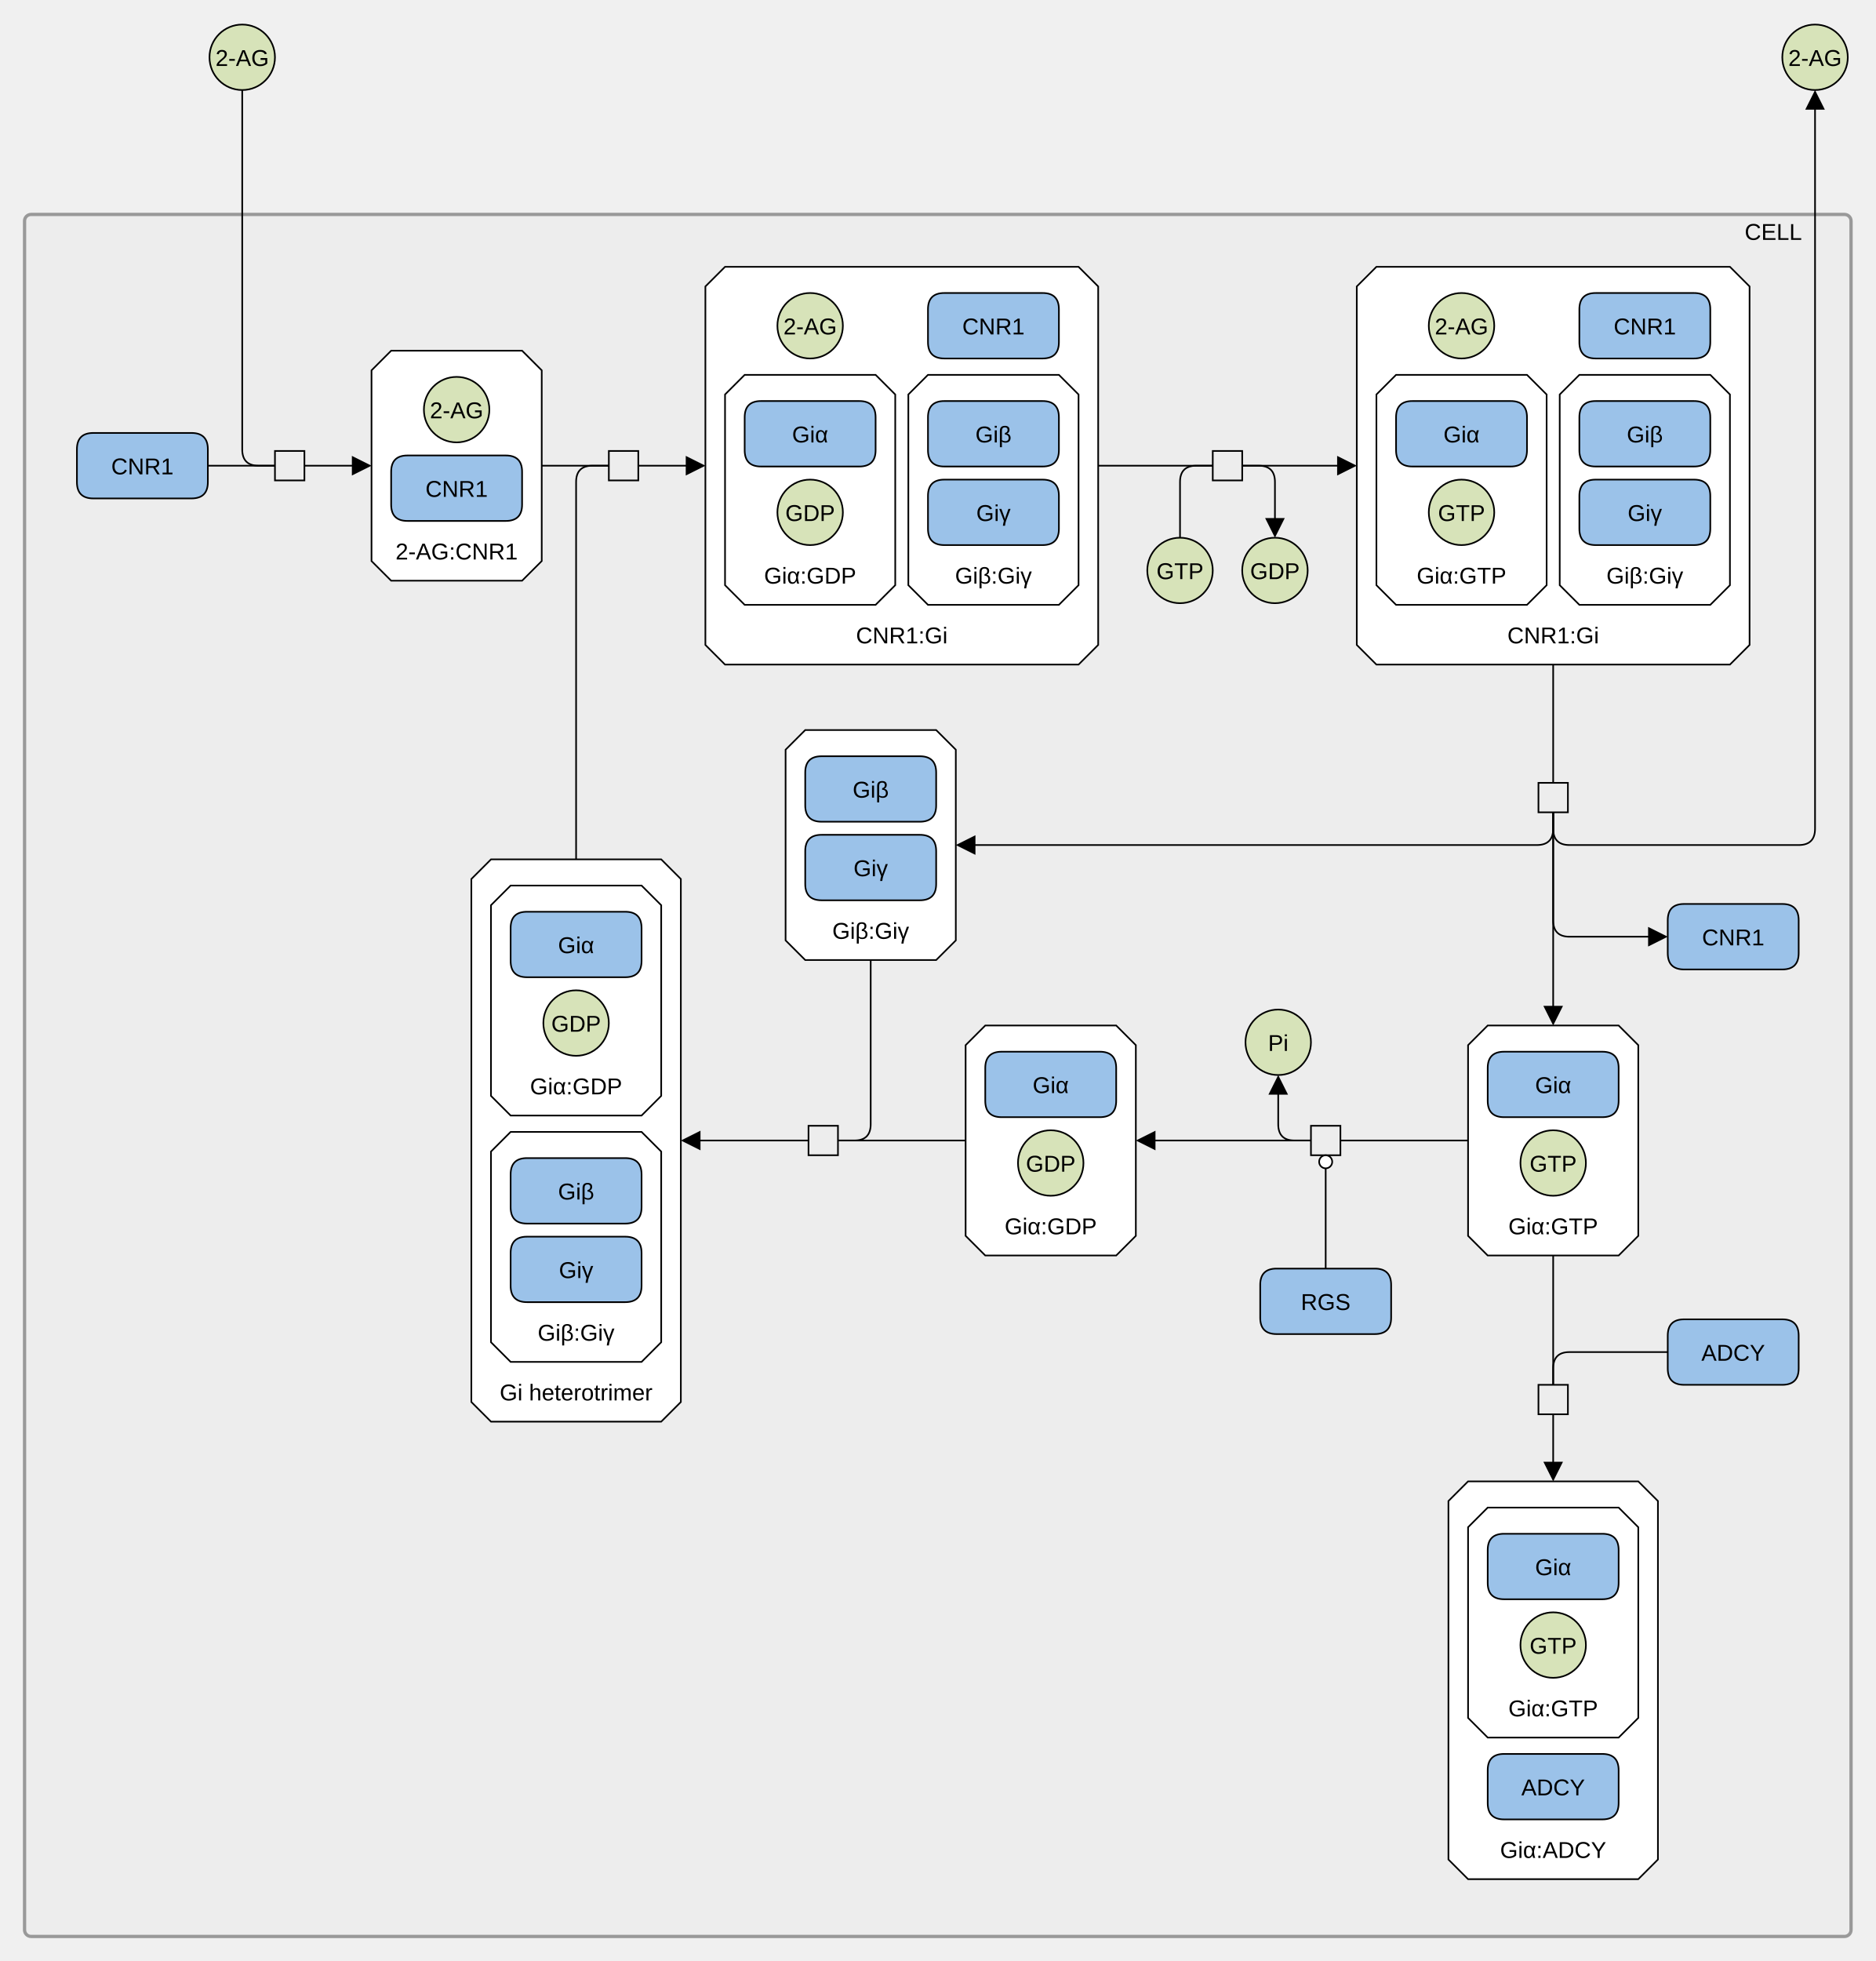
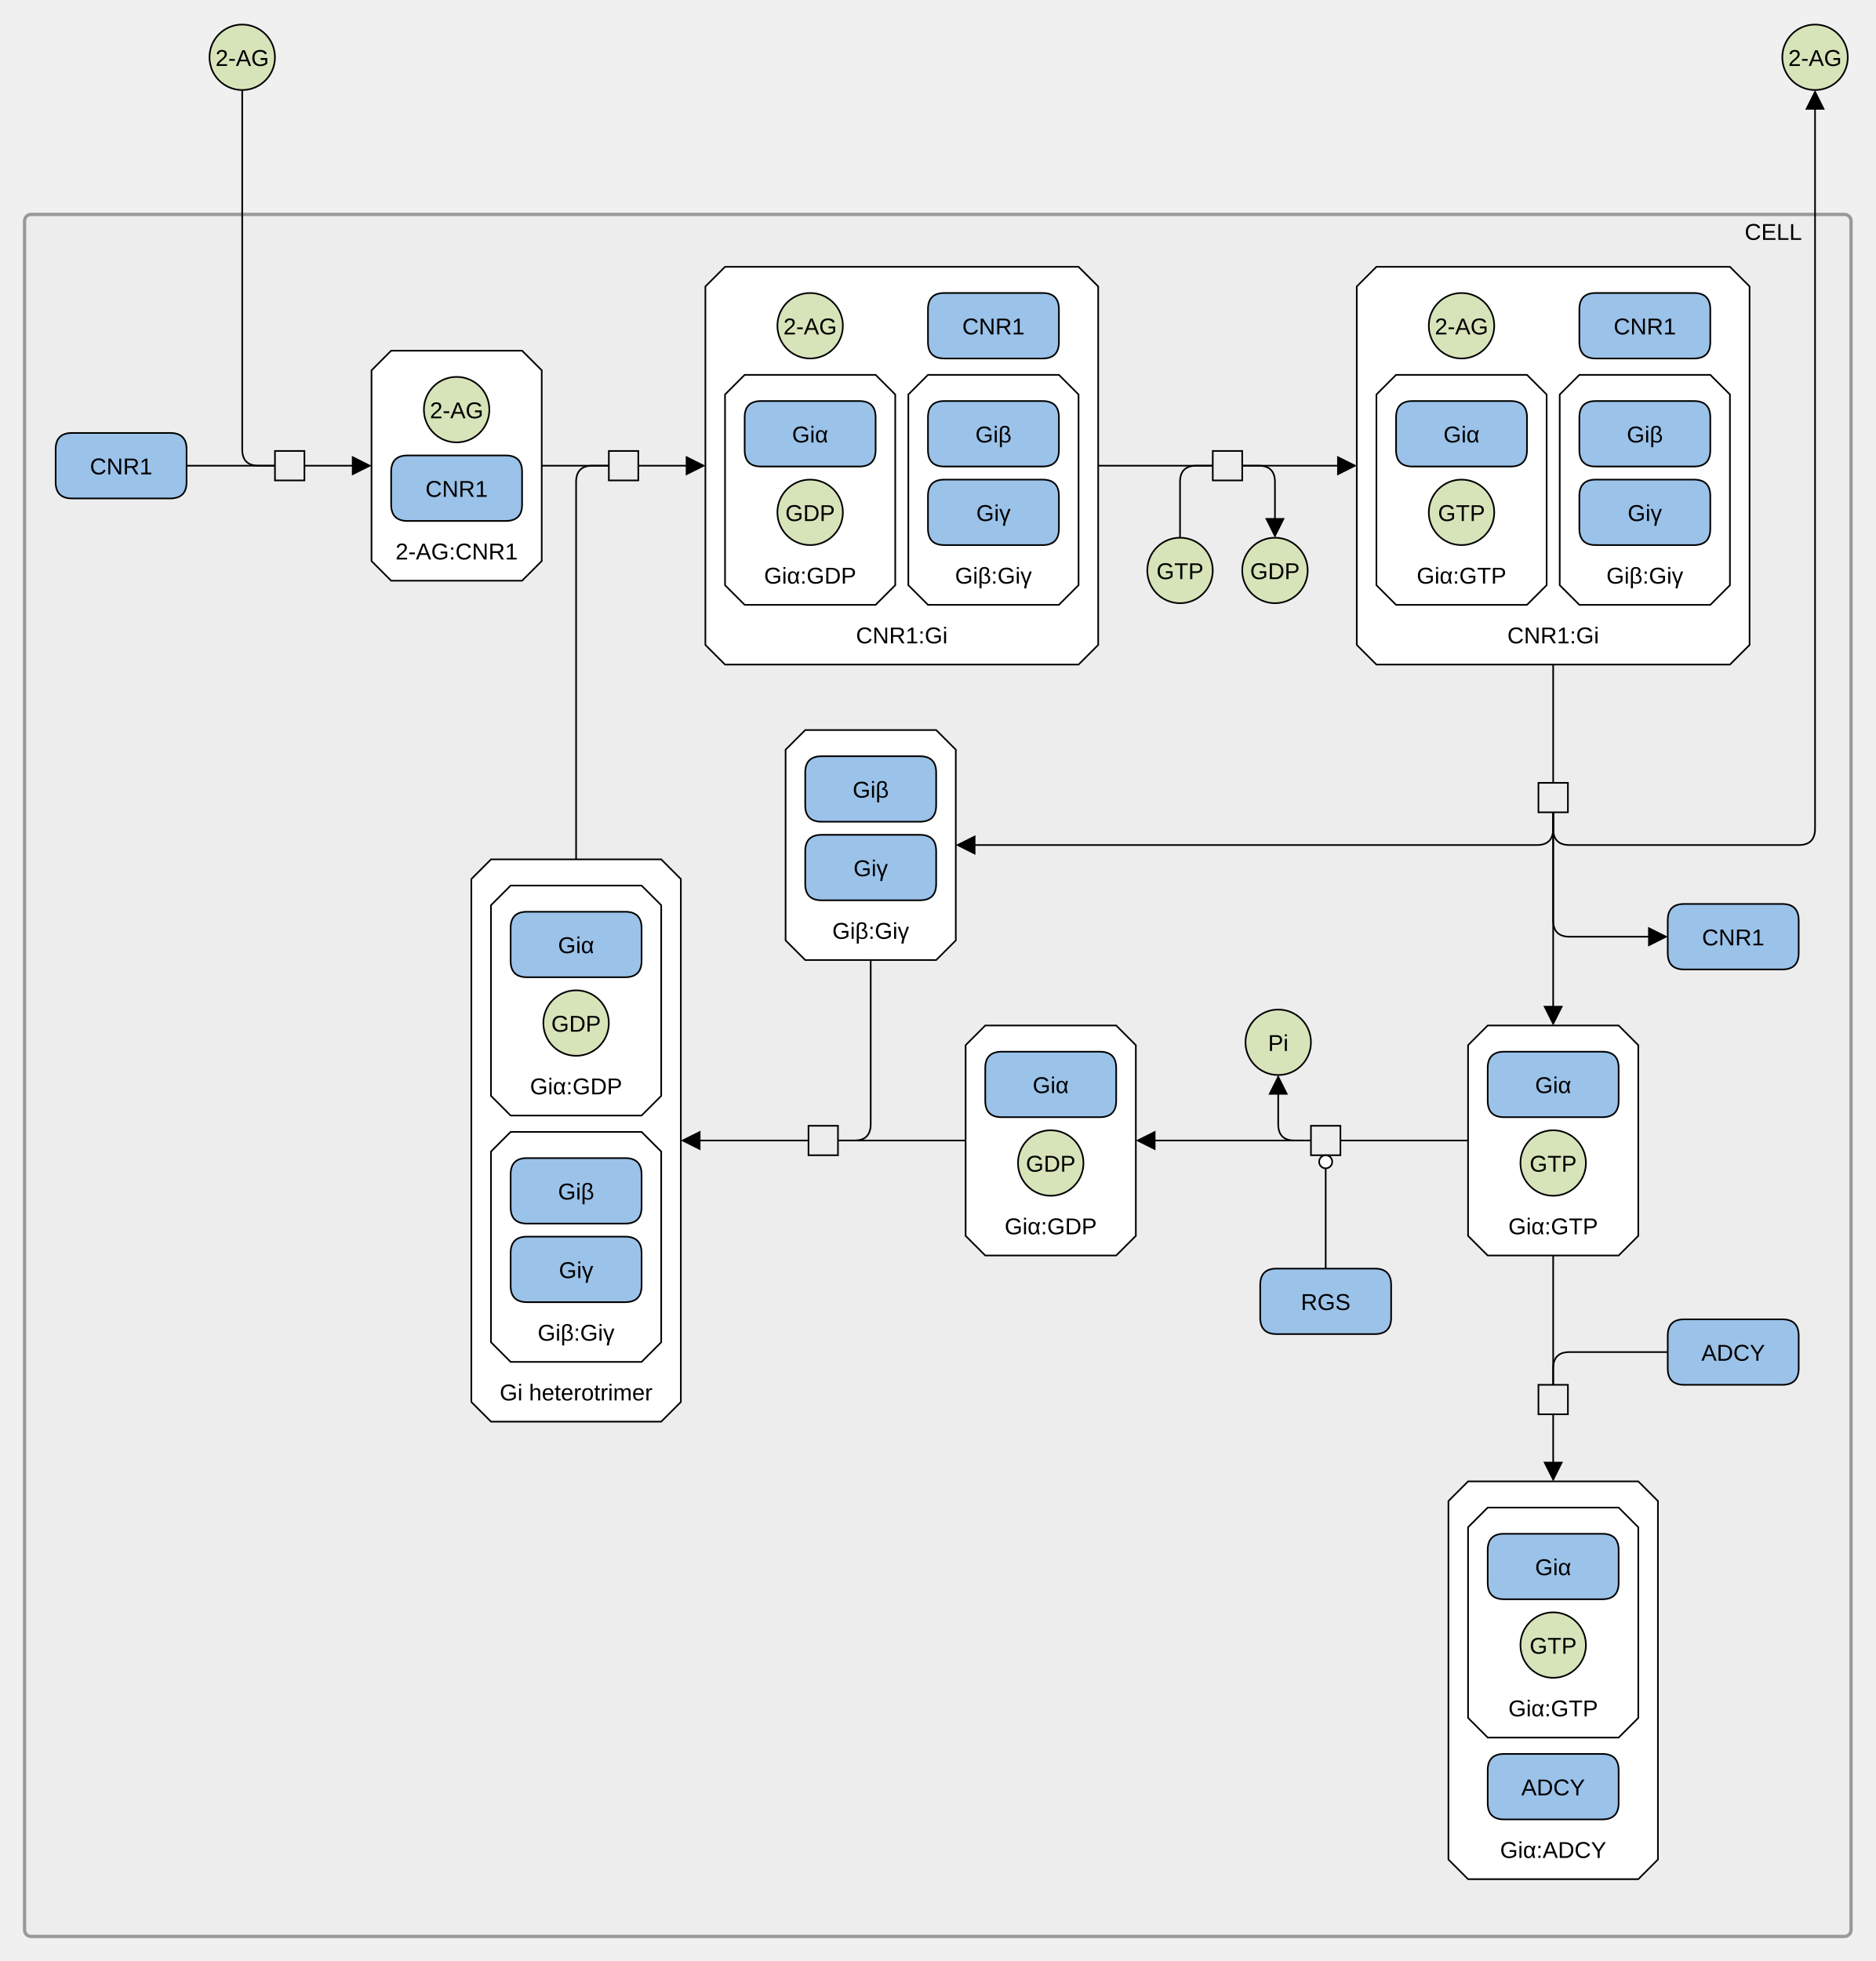
<svg xmlns="http://www.w3.org/2000/svg" width="1146" height="1198" viewBox="0 0 1146 1198" stroke-linecap="butt" stroke-miterlimit="10">
  <g transform="translate(-25,-25)">
    <path d="M40 160 C40 157.791 41.791 156 44 156 L1152 156 C1154.209 156 1156 157.791 1156 160 L1156 1204 C1156 1206.209 1154.209 1208 1152 1208 L44 1208 C41.791 1208 40 1206.209 40 1204 Z" fill="#999999" fill-opacity="0.031" stroke="none" />
    <path d="M40 160 C40 157.791 41.791 156 44 156 L1152 156 C1154.209 156 1156 157.791 1156 160 L1156 1204 C1156 1206.209 1154.209 1208 1152 1208 L44 1208 C41.791 1208 40 1206.209 40 1204 Z" fill="none" stroke="#999999" stroke-width="2" />
    <text x="1108.5" y="171.541" text-anchor="middle" font-family="'Dialog', Arial, Helvetica, sans-serif" font-size="14" fill="#000000" stroke="none" xml:space="preserve">CELL</text>
    <path d="M468 188 L684 188 L696 200 L696 419 L684 431 L468 431 L456 419 L456 200 Z" fill="#FFFFFF" stroke="none" />
    <path d="M468 188 L684 188 L696 200 L696 419 L684 431 L468 431 L456 419 L456 200 Z" fill="none" stroke="#000000" />
    <text x="576" y="418.041" text-anchor="middle" font-family="'Dialog', Arial, Helvetica, sans-serif" font-size="14" fill="#000000" stroke="none" xml:space="preserve">CNR1:Gi</text>
    <path d="M592 214 Q592 204 602 204 L662 204 Q672 204 672 214 L672 234 Q672 244 662 244 L602 244 Q592 244 592 234 Z" fill="#9BC2E9" stroke="none" />
    <path d="M592 214 Q592 204 602 204 L662 204 Q672 204 672 214 L672 234 Q672 244 662 244 L602 244 Q592 244 592 234 Z" fill="none" stroke="#000000" />
    <text x="632" y="229.291" text-anchor="middle" font-family="'Dialog', Arial, Helvetica, sans-serif" font-size="14" fill="#000000" stroke="none" xml:space="preserve">CNR1</text>
    <path d="M500 224 C500 212.954 508.954 204 520 204 L520 204 C531.046 204 540 212.954 540 224 L540 224 C540 235.046 531.046 244 520 244 L520 244 C508.954 244 500 235.046 500 224 Z" fill="#D7E3B9" stroke="none" />
    <path d="M500 224 C500 212.954 508.954 204 520 204 L520 204 C531.046 204 540 212.954 540 224 L540 224 C540 235.046 531.046 244 520 244 L520 244 C508.954 244 500 235.046 500 224 Z" fill="none" stroke="#000000" />
    <text x="520" y="229.291" text-anchor="middle" font-family="'Dialog', Arial, Helvetica, sans-serif" font-size="14" fill="#000000" stroke="none" xml:space="preserve">2-AG</text>
    <path d="M480 254 L560 254 L572 266 L572 382.5 L560 394.5 L480 394.5 L468 382.5 L468 266 Z" fill="#FFFFFF" stroke="none" />
    <path d="M480 254 L560 254 L572 266 L572 382.5 L560 394.5 L480 394.5 L468 382.5 L468 266 Z" fill="none" stroke="#000000" />
    <text x="520" y="381.541" text-anchor="middle" font-family="'Dialog', Arial, Helvetica, sans-serif" font-size="14" fill="#000000" stroke="none" xml:space="preserve">Giα:GDP</text>
    <path d="M480 280 Q480 270 490 270 L550 270 Q560 270 560 280 L560 300 Q560 310 550 310 L490 310 Q480 310 480 300 Z" fill="#9BC2E9" stroke="none" />
    <path d="M480 280 Q480 270 490 270 L550 270 Q560 270 560 280 L560 300 Q560 310 550 310 L490 310 Q480 310 480 300 Z" fill="none" stroke="#000000" />
    <text x="520" y="295.291" text-anchor="middle" font-family="'Dialog', Arial, Helvetica, sans-serif" font-size="14" fill="#000000" stroke="none" xml:space="preserve">Giα</text>
    <path d="M500 338 C500 326.954 508.954 318 520 318 L520 318 C531.046 318 540 326.954 540 338 L540 338 C540 349.046 531.046 358 520 358 L520 358 C508.954 358 500 349.046 500 338 Z" fill="#D7E3B9" stroke="none" />
    <path d="M500 338 C500 326.954 508.954 318 520 318 L520 318 C531.046 318 540 326.954 540 338 L540 338 C540 349.046 531.046 358 520 358 L520 358 C508.954 358 500 349.046 500 338 Z" fill="none" stroke="#000000" />
    <text x="520" y="343.291" text-anchor="middle" font-family="'Dialog', Arial, Helvetica, sans-serif" font-size="14" fill="#000000" stroke="none" xml:space="preserve">GDP</text>
    <path d="M592 254 L672 254 L684 266 L684 382.5 L672 394.5 L592 394.5 L580 382.5 L580 266 Z" fill="#FFFFFF" stroke="none" />
    <path d="M592 254 L672 254 L684 266 L684 382.5 L672 394.5 L592 394.5 L580 382.5 L580 266 Z" fill="none" stroke="#000000" />
    <text x="632" y="381.541" text-anchor="middle" font-family="'Dialog', Arial, Helvetica, sans-serif" font-size="14" fill="#000000" stroke="none" xml:space="preserve">Giβ:Giγ</text>
    <path d="M592 280 Q592 270 602 270 L662 270 Q672 270 672 280 L672 300 Q672 310 662 310 L602 310 Q592 310 592 300 Z" fill="#9BC2E9" stroke="none" />
    <path d="M592 280 Q592 270 602 270 L662 270 Q672 270 672 280 L672 300 Q672 310 662 310 L602 310 Q592 310 592 300 Z" fill="none" stroke="#000000" />
    <text x="632" y="295.291" text-anchor="middle" font-family="'Dialog', Arial, Helvetica, sans-serif" font-size="14" fill="#000000" stroke="none" xml:space="preserve">Giβ</text>
    <path d="M592 328 Q592 318 602 318 L662 318 Q672 318 672 328 L672 348 Q672 358 662 358 L602 358 Q592 358 592 348 Z" fill="#9BC2E9" stroke="none" />
    <path d="M592 328 Q592 318 602 318 L662 318 Q672 318 672 328 L672 348 Q672 358 662 358 L602 358 Q592 358 592 348 Z" fill="none" stroke="#000000" />
    <text x="632" y="343.291" text-anchor="middle" font-family="'Dialog', Arial, Helvetica, sans-serif" font-size="14" fill="#000000" stroke="none" xml:space="preserve">Giγ</text>
    <path d="M866 188 L1082 188 L1094 200 L1094 419 L1082 431 L866 431 L854 419 L854 200 Z" fill="#FFFFFF" stroke="none" />
    <path d="M866 188 L1082 188 L1094 200 L1094 419 L1082 431 L866 431 L854 419 L854 200 Z" fill="none" stroke="#000000" />
    <text x="974" y="418.041" text-anchor="middle" font-family="'Dialog', Arial, Helvetica, sans-serif" font-size="14" fill="#000000" stroke="none" xml:space="preserve">CNR1:Gi</text>
    <path d="M990 254 L1070 254 L1082 266 L1082 382.5 L1070 394.5 L990 394.5 L978 382.5 L978 266 Z" fill="#FFFFFF" stroke="none" />
    <path d="M990 254 L1070 254 L1082 266 L1082 382.5 L1070 394.5 L990 394.5 L978 382.5 L978 266 Z" fill="none" stroke="#000000" />
    <text x="1030" y="381.541" text-anchor="middle" font-family="'Dialog', Arial, Helvetica, sans-serif" font-size="14" fill="#000000" stroke="none" xml:space="preserve">Giβ:Giγ</text>
    <path d="M990 280 Q990 270 1000 270 L1060 270 Q1070 270 1070 280 L1070 300 Q1070 310 1060 310 L1000 310 Q990 310 990 300 Z" fill="#9BC2E9" stroke="none" />
    <path d="M990 280 Q990 270 1000 270 L1060 270 Q1070 270 1070 280 L1070 300 Q1070 310 1060 310 L1000 310 Q990 310 990 300 Z" fill="none" stroke="#000000" />
    <text x="1030" y="295.291" text-anchor="middle" font-family="'Dialog', Arial, Helvetica, sans-serif" font-size="14" fill="#000000" stroke="none" xml:space="preserve">Giβ</text>
    <path d="M990 328 Q990 318 1000 318 L1060 318 Q1070 318 1070 328 L1070 348 Q1070 358 1060 358 L1000 358 Q990 358 990 348 Z" fill="#9BC2E9" stroke="none" />
    <path d="M990 328 Q990 318 1000 318 L1060 318 Q1070 318 1070 328 L1070 348 Q1070 358 1060 358 L1000 358 Q990 358 990 348 Z" fill="none" stroke="#000000" />
    <text x="1030" y="343.291" text-anchor="middle" font-family="'Dialog', Arial, Helvetica, sans-serif" font-size="14" fill="#000000" stroke="none" xml:space="preserve">Giγ</text>
    <path d="M878 254 L958 254 L970 266 L970 382.5 L958 394.5 L878 394.5 L866 382.5 L866 266 Z" fill="#FFFFFF" stroke="none" />
    <path d="M878 254 L958 254 L970 266 L970 382.5 L958 394.5 L878 394.5 L866 382.5 L866 266 Z" fill="none" stroke="#000000" />
    <text x="918" y="381.541" text-anchor="middle" font-family="'Dialog', Arial, Helvetica, sans-serif" font-size="14" fill="#000000" stroke="none" xml:space="preserve">Giα:GTP</text>
    <path d="M878 280 Q878 270 888 270 L948 270 Q958 270 958 280 L958 300 Q958 310 948 310 L888 310 Q878 310 878 300 Z" fill="#9BC2E9" stroke="none" />
    <path d="M878 280 Q878 270 888 270 L948 270 Q958 270 958 280 L958 300 Q958 310 948 310 L888 310 Q878 310 878 300 Z" fill="none" stroke="#000000" />
    <text x="918" y="295.291" text-anchor="middle" font-family="'Dialog', Arial, Helvetica, sans-serif" font-size="14" fill="#000000" stroke="none" xml:space="preserve">Giα</text>
    <path d="M898 338 C898 326.954 906.954 318 918 318 L918 318 C929.046 318 938 326.954 938 338 L938 338 C938 349.046 929.046 358 918 358 L918 358 C906.954 358 898 349.046 898 338 Z" fill="#D7E3B9" stroke="none" />
    <path d="M898 338 C898 326.954 906.954 318 918 318 L918 318 C929.046 318 938 326.954 938 338 L938 338 C938 349.046 929.046 358 918 358 L918 358 C906.954 358 898 349.046 898 338 Z" fill="none" stroke="#000000" />
    <text x="918" y="343.291" text-anchor="middle" font-family="'Dialog', Arial, Helvetica, sans-serif" font-size="14" fill="#000000" stroke="none" xml:space="preserve">GTP</text>
    <path d="M990 214 Q990 204 1000 204 L1060 204 Q1070 204 1070 214 L1070 234 Q1070 244 1060 244 L1000 244 Q990 244 990 234 Z" fill="#9BC2E9" stroke="none" />
    <path d="M990 214 Q990 204 1000 204 L1060 204 Q1070 204 1070 214 L1070 234 Q1070 244 1060 244 L1000 244 Q990 244 990 234 Z" fill="none" stroke="#000000" />
    <text x="1030" y="229.291" text-anchor="middle" font-family="'Dialog', Arial, Helvetica, sans-serif" font-size="14" fill="#000000" stroke="none" xml:space="preserve">CNR1</text>
    <path d="M898 224 C898 212.954 906.954 204 918 204 L918 204 C929.046 204 938 212.954 938 224 L938 224 C938 235.046 929.046 244 918 244 L918 244 C906.954 244 898 235.046 898 224 Z" fill="#D7E3B9" stroke="none" />
    <path d="M898 224 C898 212.954 906.954 204 918 204 L918 204 C929.046 204 938 212.954 938 224 L938 224 C938 235.046 929.046 244 918 244 L918 244 C906.954 244 898 235.046 898 224 Z" fill="none" stroke="#000000" />
    <text x="918" y="229.291" text-anchor="middle" font-family="'Dialog', Arial, Helvetica, sans-serif" font-size="14" fill="#000000" stroke="none" xml:space="preserve">2-AG</text>
    <path d="M325 550 L429 550 L441 562 L441 881.5 L429 893.5 L325 893.5 L313 881.5 L313 562 Z" fill="#FFFFFF" stroke="none" />
    <path d="M325 550 L429 550 L441 562 L441 881.5 L429 893.5 L325 893.5 L313 881.5 L313 562 Z" fill="none" stroke="#000000" />
    <text x="377" y="880.541" text-anchor="middle" font-family="'Dialog', Arial, Helvetica, sans-serif" font-size="14" fill="#000000" stroke="none" xml:space="preserve">Gi heterotrimer</text>
    <path d="M337 566 L417 566 L429 578 L429 694.5 L417 706.5 L337 706.5 L325 694.5 L325 578 Z" fill="#FFFFFF" stroke="none" />
    <path d="M337 566 L417 566 L429 578 L429 694.5 L417 706.5 L337 706.5 L325 694.5 L325 578 Z" fill="none" stroke="#000000" />
    <text x="377" y="693.541" text-anchor="middle" font-family="'Dialog', Arial, Helvetica, sans-serif" font-size="14" fill="#000000" stroke="none" xml:space="preserve">Giα:GDP</text>
    <path d="M337 592 Q337 582 347 582 L407 582 Q417 582 417 592 L417 612 Q417 622 407 622 L347 622 Q337 622 337 612 Z" fill="#9BC2E9" stroke="none" />
    <path d="M337 592 Q337 582 347 582 L407 582 Q417 582 417 592 L417 612 Q417 622 407 622 L347 622 Q337 622 337 612 Z" fill="none" stroke="#000000" />
    <text x="377" y="607.291" text-anchor="middle" font-family="'Dialog', Arial, Helvetica, sans-serif" font-size="14" fill="#000000" stroke="none" xml:space="preserve">Giα</text>
    <path d="M357 650 C357 638.954 365.954 630 377 630 L377 630 C388.046 630 397 638.954 397 650 L397 650 C397 661.046 388.046 670 377 670 L377 670 C365.954 670 357 661.046 357 650 Z" fill="#D7E3B9" stroke="none" />
    <path d="M357 650 C357 638.954 365.954 630 377 630 L377 630 C388.046 630 397 638.954 397 650 L397 650 C397 661.046 388.046 670 377 670 L377 670 C365.954 670 357 661.046 357 650 Z" fill="none" stroke="#000000" />
    <text x="377" y="655.291" text-anchor="middle" font-family="'Dialog', Arial, Helvetica, sans-serif" font-size="14" fill="#000000" stroke="none" xml:space="preserve">GDP</text>
    <path d="M337 716.5 L417 716.5 L429 728.5 L429 845 L417 857 L337 857 L325 845 L325 728.5 Z" fill="#FFFFFF" stroke="none" />
    <path d="M337 716.5 L417 716.5 L429 728.5 L429 845 L417 857 L337 857 L325 845 L325 728.5 Z" fill="none" stroke="#000000" />
    <text x="377" y="844.041" text-anchor="middle" font-family="'Dialog', Arial, Helvetica, sans-serif" font-size="14" fill="#000000" stroke="none" xml:space="preserve">Giβ:Giγ</text>
    <path d="M337 742.5 Q337 732.5 347 732.5 L407 732.5 Q417 732.5 417 742.5 L417 762.5 Q417 772.5 407 772.5 L347 772.5 Q337 772.5 337 762.5 Z" fill="#9BC2E9" stroke="none" />
    <path d="M337 742.5 Q337 732.5 347 732.5 L407 732.5 Q417 732.5 417 742.5 L417 762.5 Q417 772.5 407 772.5 L347 772.5 Q337 772.5 337 762.5 Z" fill="none" stroke="#000000" />
    <text x="377" y="757.791" text-anchor="middle" font-family="'Dialog', Arial, Helvetica, sans-serif" font-size="14" fill="#000000" stroke="none" xml:space="preserve">Giβ</text>
    <path d="M337 790.5 Q337 780.5 347 780.5 L407 780.5 Q417 780.5 417 790.5 L417 810.5 Q417 820.5 407 820.5 L347 820.5 Q337 820.5 337 810.5 Z" fill="#9BC2E9" stroke="none" />
    <path d="M337 790.5 Q337 780.5 347 780.5 L407 780.5 Q417 780.5 417 790.5 L417 810.5 Q417 820.5 407 820.5 L347 820.5 Q337 820.5 337 810.5 Z" fill="none" stroke="#000000" />
    <text x="377" y="805.791" text-anchor="middle" font-family="'Dialog', Arial, Helvetica, sans-serif" font-size="14" fill="#000000" stroke="none" xml:space="preserve">Giγ</text>
    <path d="M264 239.25 L344 239.25 L356 251.25 L356 367.75 L344 379.75 L264 379.75 L252 367.75 L252 251.25 Z" fill="#FFFFFF" stroke="none" />
    <path d="M264 239.25 L344 239.25 L356 251.25 L356 367.75 L344 379.75 L264 379.75 L252 367.75 L252 251.25 Z" fill="none" stroke="#000000" />
    <text x="304" y="366.791" text-anchor="middle" font-family="'Dialog', Arial, Helvetica, sans-serif" font-size="14" fill="#000000" stroke="none" xml:space="preserve">2-AG:CNR1</text>
    <path d="M264 313.25 Q264 303.25 274 303.25 L334 303.25 Q344 303.25 344 313.25 L344 333.25 Q344 343.25 334 343.25 L274 343.25 Q264 343.25 264 333.25 Z" fill="#9BC2E9" stroke="none" />
    <path d="M264 313.25 Q264 303.25 274 303.25 L334 303.25 Q344 303.25 344 313.25 L344 333.25 Q344 343.25 334 343.25 L274 343.25 Q264 343.25 264 333.25 Z" fill="none" stroke="#000000" />
    <text x="304" y="328.541" text-anchor="middle" font-family="'Dialog', Arial, Helvetica, sans-serif" font-size="14" fill="#000000" stroke="none" xml:space="preserve">CNR1</text>
    <path d="M284 275.25 C284 264.204 292.954 255.25 304 255.25 L304 255.25 C315.046 255.25 324 264.204 324 275.25 L324 275.25 C324 286.296 315.046 295.25 304 295.25 L304 295.25 C292.954 295.25 284 286.296 284 275.25 Z" fill="#D7E3B9" stroke="none" />
    <path d="M284 275.25 C284 264.204 292.954 255.25 304 255.25 L304 255.25 C315.046 255.25 324 264.204 324 275.25 L324 275.25 C324 286.296 315.046 295.25 304 295.25 L304 295.25 C292.954 295.25 284 286.296 284 275.25 Z" fill="none" stroke="#000000" />
    <text x="304" y="280.541" text-anchor="middle" font-family="'Dialog', Arial, Helvetica, sans-serif" font-size="14" fill="#000000" stroke="none" xml:space="preserve">2-AG</text>
    <path d="M517 471 L597 471 L609 483 L609 599.5 L597 611.5 L517 611.5 L505 599.5 L505 483 Z" fill="#FFFFFF" stroke="none" />
    <path d="M517 471 L597 471 L609 483 L609 599.5 L597 611.5 L517 611.5 L505 599.5 L505 483 Z" fill="none" stroke="#000000" />
    <text x="557" y="598.541" text-anchor="middle" font-family="'Dialog', Arial, Helvetica, sans-serif" font-size="14" fill="#000000" stroke="none" xml:space="preserve">Giβ:Giγ</text>
    <path d="M517 497 Q517 487 527 487 L587 487 Q597 487 597 497 L597 517 Q597 527 587 527 L527 527 Q517 527 517 517 Z" fill="#9BC2E9" stroke="none" />
    <path d="M517 497 Q517 487 527 487 L587 487 Q597 487 597 497 L597 517 Q597 527 587 527 L527 527 Q517 527 517 517 Z" fill="none" stroke="#000000" />
    <text x="557" y="512.291" text-anchor="middle" font-family="'Dialog', Arial, Helvetica, sans-serif" font-size="14" fill="#000000" stroke="none" xml:space="preserve">Giβ</text>
    <path d="M517 545 Q517 535 527 535 L587 535 Q597 535 597 545 L597 565 Q597 575 587 575 L527 575 Q517 575 517 565 Z" fill="#9BC2E9" stroke="none" />
    <path d="M517 545 Q517 535 527 535 L587 535 Q597 535 597 545 L597 565 Q597 575 587 575 L527 575 Q517 575 517 565 Z" fill="none" stroke="#000000" />
    <text x="557" y="560.291" text-anchor="middle" font-family="'Dialog', Arial, Helvetica, sans-serif" font-size="14" fill="#000000" stroke="none" xml:space="preserve">Giγ</text>
    <path d="M922 930 L1026 930 L1038 942 L1038 1161 L1026 1173 L922 1173 L910 1161 L910 942 Z" fill="#FFFFFF" stroke="none" />
    <path d="M922 930 L1026 930 L1038 942 L1038 1161 L1026 1173 L922 1173 L910 1161 L910 942 Z" fill="none" stroke="#000000" />
    <text x="974" y="1160.041" text-anchor="middle" font-family="'Dialog', Arial, Helvetica, sans-serif" font-size="14" fill="#000000" stroke="none" xml:space="preserve">Giα:ADCY</text>
    <path d="M934 1106.5 Q934 1096.5 944 1096.5 L1004 1096.5 Q1014 1096.5 1014 1106.5 L1014 1126.5 Q1014 1136.5 1004 1136.5 L944 1136.5 Q934 1136.5 934 1126.5 Z" fill="#9BC2E9" stroke="none" />
    <path d="M934 1106.5 Q934 1096.5 944 1096.5 L1004 1096.5 Q1014 1096.5 1014 1106.5 L1014 1126.5 Q1014 1136.5 1004 1136.5 L944 1136.5 Q934 1136.5 934 1126.5 Z" fill="none" stroke="#000000" />
    <text x="974" y="1121.791" text-anchor="middle" font-family="'Dialog', Arial, Helvetica, sans-serif" font-size="14" fill="#000000" stroke="none" xml:space="preserve">ADCY</text>
    <path d="M934 946 L1014 946 L1026 958 L1026 1074.5 L1014 1086.5 L934 1086.5 L922 1074.5 L922 958 Z" fill="#FFFFFF" stroke="none" />
    <path d="M934 946 L1014 946 L1026 958 L1026 1074.5 L1014 1086.5 L934 1086.5 L922 1074.5 L922 958 Z" fill="none" stroke="#000000" />
    <text x="974" y="1073.541" text-anchor="middle" font-family="'Dialog', Arial, Helvetica, sans-serif" font-size="14" fill="#000000" stroke="none" xml:space="preserve">Giα:GTP</text>
    <path d="M934 972 Q934 962 944 962 L1004 962 Q1014 962 1014 972 L1014 992 Q1014 1002 1004 1002 L944 1002 Q934 1002 934 992 Z" fill="#9BC2E9" stroke="none" />
    <path d="M934 972 Q934 962 944 962 L1004 962 Q1014 962 1014 972 L1014 992 Q1014 1002 1004 1002 L944 1002 Q934 1002 934 992 Z" fill="none" stroke="#000000" />
    <text x="974" y="987.291" text-anchor="middle" font-family="'Dialog', Arial, Helvetica, sans-serif" font-size="14" fill="#000000" stroke="none" xml:space="preserve">Giα</text>
    <path d="M954 1030 C954 1018.954 962.954 1010 974 1010 L974 1010 C985.046 1010 994 1018.954 994 1030 L994 1030 C994 1041.046 985.046 1050 974 1050 L974 1050 C962.954 1050 954 1041.046 954 1030 Z" fill="#D7E3B9" stroke="none" />
    <path d="M954 1030 C954 1018.954 962.954 1010 974 1010 L974 1010 C985.046 1010 994 1018.954 994 1030 L994 1030 C994 1041.046 985.046 1050 974 1050 L974 1050 C962.954 1050 954 1041.046 954 1030 Z" fill="none" stroke="#000000" />
    <text x="974" y="1035.291" text-anchor="middle" font-family="'Dialog', Arial, Helvetica, sans-serif" font-size="14" fill="#000000" stroke="none" xml:space="preserve">GTP</text>
-     <path d="M72 299.5 Q72 289.5 82 289.5 L142 289.5 Q152 289.5 152 299.5 L152 319.5 Q152 329.5 142 329.5 L82 329.5 Q72 329.5 72 319.5 Z" fill="#9BC2E9" stroke="none" />
-     <path d="M72 299.5 Q72 289.5 82 289.5 L142 289.5 Q152 289.5 152 299.5 L152 319.5 Q152 329.5 142 329.5 L82 329.5 Q72 329.5 72 319.5 Z" fill="none" stroke="#000000" />
-     <text x="112" y="314.791" text-anchor="middle" font-family="'Dialog', Arial, Helvetica, sans-serif" font-size="14" fill="#000000" stroke="none" xml:space="preserve">CNR1</text>
+     <path d="M59 299.5 Q59 289.5 69 289.5 L129 289.5 Q139 289.5 139 299.5 L139 319.5 Q139 329.5 129 329.5 L69 329.5 Q59 329.5 59 319.5 Z" fill="#9BC2E9" stroke="none" />
+     <path d="M59 299.5 Q59 289.5 69 289.5 L129 289.5 Q139 289.5 139 299.5 L139 319.5 Q139 329.5 129 329.5 L69 329.5 Q59 329.5 59 319.5 Z" fill="none" stroke="#000000" />
+     <text x="99" y="314.791" text-anchor="middle" font-family="'Dialog', Arial, Helvetica, sans-serif" font-size="14" fill="#000000" stroke="none" xml:space="preserve">CNR1</text>
    <path d="M726 373.5 C726 362.454 734.954 353.5 746 353.5 L746 353.5 C757.046 353.5 766 362.454 766 373.5 L766 373.5 C766 384.546 757.046 393.5 746 393.5 L746 393.5 C734.954 393.5 726 384.546 726 373.5 Z" fill="#D7E3B9" stroke="none" />
    <path d="M726 373.5 C726 362.454 734.954 353.5 746 353.5 L746 353.5 C757.046 353.5 766 362.454 766 373.5 L766 373.5 C766 384.546 757.046 393.5 746 393.5 L746 393.5 C734.954 393.5 726 384.546 726 373.5 Z" fill="none" stroke="#000000" />
    <text x="746" y="378.791" text-anchor="middle" font-family="'Dialog', Arial, Helvetica, sans-serif" font-size="14" fill="#000000" stroke="none" xml:space="preserve">GTP</text>
    <path d="M784 373.5 C784 362.454 792.954 353.5 804 353.5 L804 353.5 C815.046 353.5 824 362.454 824 373.5 L824 373.5 C824 384.546 815.046 393.5 804 393.5 L804 393.5 C792.954 393.5 784 384.546 784 373.5 Z" fill="#D7E3B9" stroke="none" />
    <path d="M784 373.5 C784 362.454 792.954 353.5 804 353.5 L804 353.5 C815.046 353.5 824 362.454 824 373.5 L824 373.5 C824 384.546 815.046 393.5 804 393.5 L804 393.5 C792.954 393.5 784 384.546 784 373.5 Z" fill="none" stroke="#000000" />
    <text x="804" y="378.791" text-anchor="middle" font-family="'Dialog', Arial, Helvetica, sans-serif" font-size="14" fill="#000000" stroke="none" xml:space="preserve">GDP</text>
    <path d="M786 661.75 C786 650.704 794.954 641.75 806 641.75 L806 641.75 C817.046 641.75 826 650.704 826 661.75 L826 661.75 C826 672.796 817.046 681.75 806 681.75 L806 681.75 C794.954 681.75 786 672.796 786 661.75 Z" fill="#D7E3B9" stroke="none" />
    <path d="M786 661.75 C786 650.704 794.954 641.75 806 641.75 L806 641.75 C817.046 641.75 826 650.704 826 661.75 L826 661.75 C826 672.796 817.046 681.75 806 681.75 L806 681.75 C794.954 681.75 786 672.796 786 661.75 Z" fill="none" stroke="#000000" />
    <text x="806" y="667.041" text-anchor="middle" font-family="'Dialog', Arial, Helvetica, sans-serif" font-size="14" fill="#000000" stroke="none" xml:space="preserve">Pi</text>
    <path d="M795 810 Q795 800 805 800 L865 800 Q875 800 875 810 L875 830 Q875 840 865 840 L805 840 Q795 840 795 830 Z" fill="#9BC2E9" stroke="none" />
    <path d="M795 810 Q795 800 805 800 L865 800 Q875 800 875 810 L875 830 Q875 840 865 840 L805 840 Q795 840 795 830 Z" fill="none" stroke="#000000" />
    <text x="835" y="825.291" text-anchor="middle" font-family="'Dialog', Arial, Helvetica, sans-serif" font-size="14" fill="#000000" stroke="none" xml:space="preserve">RGS</text>
    <path d="M1044 841 Q1044 831 1054 831 L1114 831 Q1124 831 1124 841 L1124 861 Q1124 871 1114 871 L1054 871 Q1044 871 1044 861 Z" fill="#9BC2E9" stroke="none" />
    <path d="M1044 841 Q1044 831 1054 831 L1114 831 Q1124 831 1124 841 L1124 861 Q1124 871 1114 871 L1054 871 Q1044 871 1044 861 Z" fill="none" stroke="#000000" />
    <text x="1084" y="856.291" text-anchor="middle" font-family="'Dialog', Arial, Helvetica, sans-serif" font-size="14" fill="#000000" stroke="none" xml:space="preserve">ADCY</text>
    <path d="M627 651.5 L707 651.5 L719 663.5 L719 780 L707 792 L627 792 L615 780 L615 663.5 Z" fill="#FFFFFF" stroke="none" />
    <path d="M627 651.5 L707 651.5 L719 663.5 L719 780 L707 792 L627 792 L615 780 L615 663.5 Z" fill="none" stroke="#000000" />
    <text x="667" y="779.041" text-anchor="middle" font-family="'Dialog', Arial, Helvetica, sans-serif" font-size="14" fill="#000000" stroke="none" xml:space="preserve">Giα:GDP</text>
    <path d="M627 677.5 Q627 667.5 637 667.5 L697 667.5 Q707 667.5 707 677.5 L707 697.5 Q707 707.5 697 707.5 L637 707.5 Q627 707.5 627 697.5 Z" fill="#9BC2E9" stroke="none" />
    <path d="M627 677.5 Q627 667.5 637 667.5 L697 667.5 Q707 667.5 707 677.5 L707 697.5 Q707 707.5 697 707.5 L637 707.5 Q627 707.5 627 697.5 Z" fill="none" stroke="#000000" />
    <text x="667" y="692.791" text-anchor="middle" font-family="'Dialog', Arial, Helvetica, sans-serif" font-size="14" fill="#000000" stroke="none" xml:space="preserve">Giα</text>
    <path d="M647 735.5 C647 724.454 655.954 715.5 667 715.5 L667 715.5 C678.046 715.5 687 724.454 687 735.5 L687 735.5 C687 746.546 678.046 755.5 667 755.5 L667 755.5 C655.954 755.5 647 746.546 647 735.5 Z" fill="#D7E3B9" stroke="none" />
    <path d="M647 735.5 C647 724.454 655.954 715.5 667 715.5 L667 715.5 C678.046 715.5 687 724.454 687 735.5 L687 735.5 C687 746.546 678.046 755.5 667 755.5 L667 755.5 C655.954 755.5 647 746.546 647 735.5 Z" fill="none" stroke="#000000" />
    <text x="667" y="740.791" text-anchor="middle" font-family="'Dialog', Arial, Helvetica, sans-serif" font-size="14" fill="#000000" stroke="none" xml:space="preserve">GDP</text>
    <path d="M934 651.5 L1014 651.5 L1026 663.5 L1026 780 L1014 792 L934 792 L922 780 L922 663.5 Z" fill="#FFFFFF" stroke="none" />
    <path d="M934 651.5 L1014 651.5 L1026 663.5 L1026 780 L1014 792 L934 792 L922 780 L922 663.5 Z" fill="none" stroke="#000000" />
    <text x="974" y="779.041" text-anchor="middle" font-family="'Dialog', Arial, Helvetica, sans-serif" font-size="14" fill="#000000" stroke="none" xml:space="preserve">Giα:GTP</text>
    <path d="M934 677.5 Q934 667.5 944 667.5 L1004 667.5 Q1014 667.5 1014 677.5 L1014 697.5 Q1014 707.5 1004 707.5 L944 707.5 Q934 707.5 934 697.5 Z" fill="#9BC2E9" stroke="none" />
    <path d="M934 677.5 Q934 667.5 944 667.5 L1004 667.5 Q1014 667.5 1014 677.5 L1014 697.5 Q1014 707.5 1004 707.5 L944 707.5 Q934 707.5 934 697.5 Z" fill="none" stroke="#000000" />
    <text x="974" y="692.791" text-anchor="middle" font-family="'Dialog', Arial, Helvetica, sans-serif" font-size="14" fill="#000000" stroke="none" xml:space="preserve">Giα</text>
    <path d="M954 735.5 C954 724.454 962.954 715.5 974 715.5 L974 715.5 C985.046 715.5 994 724.454 994 735.5 L994 735.5 C994 746.546 985.046 755.5 974 755.5 L974 755.5 C962.954 755.5 954 746.546 954 735.5 Z" fill="#D7E3B9" stroke="none" />
    <path d="M954 735.5 C954 724.454 962.954 715.5 974 715.5 L974 715.5 C985.046 715.5 994 724.454 994 735.5 L994 735.5 C994 746.546 985.046 755.5 974 755.5 L974 755.5 C962.954 755.5 954 746.546 954 735.5 Z" fill="none" stroke="#000000" />
    <text x="974" y="740.791" text-anchor="middle" font-family="'Dialog', Arial, Helvetica, sans-serif" font-size="14" fill="#000000" stroke="none" xml:space="preserve">GTP</text>
    <path d="M1044 587.25 Q1044 577.25 1054 577.25 L1114 577.25 Q1124 577.25 1124 587.25 L1124 607.25 Q1124 617.25 1114 617.25 L1054 617.25 Q1044 617.25 1044 607.25 Z" fill="#9BC2E9" stroke="none" />
    <path d="M1044 587.25 Q1044 577.25 1054 577.25 L1114 577.25 Q1124 577.25 1124 587.25 L1124 607.25 Q1124 617.25 1114 617.25 L1054 617.25 Q1044 617.25 1044 607.25 Z" fill="none" stroke="#000000" />
    <text x="1084" y="602.541" text-anchor="middle" font-family="'Dialog', Arial, Helvetica, sans-serif" font-size="14" fill="#000000" stroke="none" xml:space="preserve">CNR1</text>
    <path d="M397 300.5 L415 300.5 L415 318.5 L397 318.5 Z" fill="none" stroke="#000000" />
    <path d="M766 300.5 L784 300.5 L784 318.5 L766 318.5 Z" fill="none" stroke="#000000" />
    <path d="M193 300.5 L211 300.5 L211 318.5 L193 318.5 Z" fill="none" stroke="#000000" />
    <path d="M965 503.25 L983 503.25 L983 521.25 L965 521.25 Z" fill="none" stroke="#000000" />
    <path d="M826 712.75 L844 712.75 L844 730.75 L826 730.75 Z" fill="none" stroke="#000000" />
    <path d="M519 712.75 L537 712.75 L537 730.75 L519 730.75 Z" fill="none" stroke="#000000" />
    <path d="M965 871 L983 871 L983 889 L965 889 Z" fill="none" stroke="#000000" />
    <path d="M153 60 C153 48.954 161.954 40 173 40 L173 40 C184.046 40 193 48.954 193 60 L193 60 C193 71.046 184.046 80 173 80 L173 80 C161.954 80 153 71.046 153 60 Z" fill="#D7E3B9" stroke="none" />
    <path d="M153 60 C153 48.954 161.954 40 173 40 L173 40 C184.046 40 193 48.954 193 60 L193 60 C193 71.046 184.046 80 173 80 L173 80 C161.954 80 153 71.046 153 60 Z" fill="none" stroke="#000000" />
    <text x="173" y="65.291" text-anchor="middle" font-family="'Dialog', Arial, Helvetica, sans-serif" font-size="14" fill="#000000" stroke="none" xml:space="preserve">2-AG</text>
    <path d="M1114 60 C1114 48.954 1122.954 40 1134 40 L1134 40 C1145.046 40 1154 48.954 1154 60 L1154 60 C1154 71.046 1145.046 80 1134 80 L1134 80 C1122.954 80 1114 71.046 1114 60 Z" fill="#D7E3B9" stroke="none" />
    <path d="M1114 60 C1114 48.954 1122.954 40 1134 40 L1134 40 C1145.046 40 1154 48.954 1154 60 L1154 60 C1154 71.046 1145.046 80 1134 80 L1134 80 C1122.954 80 1114 71.046 1114 60 Z" fill="none" stroke="#000000" />
    <text x="1134" y="65.291" text-anchor="middle" font-family="'Dialog', Arial, Helvetica, sans-serif" font-size="14" fill="#000000" stroke="none" xml:space="preserve">2-AG</text>
    <path d="M356 309.5 L397 309.5" fill="none" stroke="#000000" />
    <path d="M415 309.5 L445 309.5" fill="none" stroke="#000000" />
    <path d="M456 309.5 L444 315.5 L444 303.5 Z" fill="#000000" stroke="none" />
    <path d="M377 550 L377 319.5 Q377 309.5 387 309.5 L397 309.5" fill="none" stroke="#000000" />
    <path d="M696 309.5 L766 309.5" fill="none" stroke="#000000" />
    <path d="M784 309.5 L843 309.5" fill="none" stroke="#000000" />
    <path d="M854 309.5 L842 315.5 L842 303.5 Z" fill="#000000" stroke="none" />
    <path d="M746 353.5 L746 319.5 Q746 309.5 756 309.5 L766 309.5" fill="none" stroke="#000000" />
    <path d="M784 309.5 L794 309.5 Q804 309.5 804 319.5 L804 342.5" fill="none" stroke="#000000" />
    <path d="M804 353.5 L798 341.5 L810 341.5 Z" fill="#000000" stroke="none" />
-     <path d="M152 309.5 L193 309.5" fill="none" stroke="#000000" />
+     <path d="M139 309.5 L193 309.5" fill="none" stroke="#000000" />
    <path d="M211 309.5 L241 309.5" fill="none" stroke="#000000" />
    <path d="M252 309.5 L240 315.5 L240 303.5 Z" fill="#000000" stroke="none" />
    <path d="M173 80 L173 299.5 Q173 309.5 183 309.5 L193 309.5" fill="none" stroke="#000000" />
    <path d="M974 431 L974 503.25" fill="none" stroke="#000000" />
    <path d="M974 521.25 L974 640.5" fill="none" stroke="#000000" />
    <path d="M974 651.5 L968 639.5 L980 639.5 Z" fill="#000000" stroke="none" />
    <path d="M974 521.25 L974 531.25 Q974 541.25 984 541.25 L1124 541.25 Q1134 541.25 1134 531.25 L1134 91" fill="none" stroke="#000000" />
    <path d="M1134 80 L1140 92 L1128 92 Z" fill="#000000" stroke="none" />
    <path d="M974 521.25 L974 587.25 Q974 597.25 984 597.25 L1033 597.25" fill="none" stroke="#000000" />
    <path d="M1044 597.25 L1032 603.25 L1032 591.25 Z" fill="#000000" stroke="none" />
    <path d="M974 521.25 L974 531.25 Q974 541.25 964 541.25 L620 541.25" fill="none" stroke="#000000" />
    <path d="M609 541.25 L621 535.25 L621 547.25 Z" fill="#000000" stroke="none" />
    <path d="M922 721.75 L844 721.75" fill="none" stroke="#000000" />
    <path d="M826 721.75 L730 721.75" fill="none" stroke="#000000" />
    <path d="M719 721.75 L731 715.75 L731 727.75 Z" fill="#000000" stroke="none" />
    <path d="M826 721.75 L816 721.75 Q806 721.75 806 711.75 L806 692.75" fill="none" stroke="#000000" />
    <path d="M806 681.75 L812 693.75 L800 693.75 Z" fill="#000000" stroke="none" />
    <path d="M835 800 L835 738.75" fill="none" stroke="#000000" />
    <circle cx="835" cy="734.75" r="4" fill="white" stroke="#000000" />
    <path d="M615 721.75 L537 721.75" fill="none" stroke="#000000" />
    <path d="M519 721.75 L452 721.75" fill="none" stroke="#000000" />
    <path d="M441 721.75 L453 715.75 L453 727.75 Z" fill="#000000" stroke="none" />
    <path d="M557 611.5 L557 711.75 Q557 721.75 547 721.75 L537 721.75" fill="none" stroke="#000000" />
    <path d="M974 792 L974 871" fill="none" stroke="#000000" />
    <path d="M974 889 L974 919" fill="none" stroke="#000000" />
    <path d="M974 930 L968 918 L980 918 Z" fill="#000000" stroke="none" />
    <path d="M1044 851 L984 851 Q974 851 974 861 L974 871" fill="none" stroke="#000000" />
  </g>
</svg>
